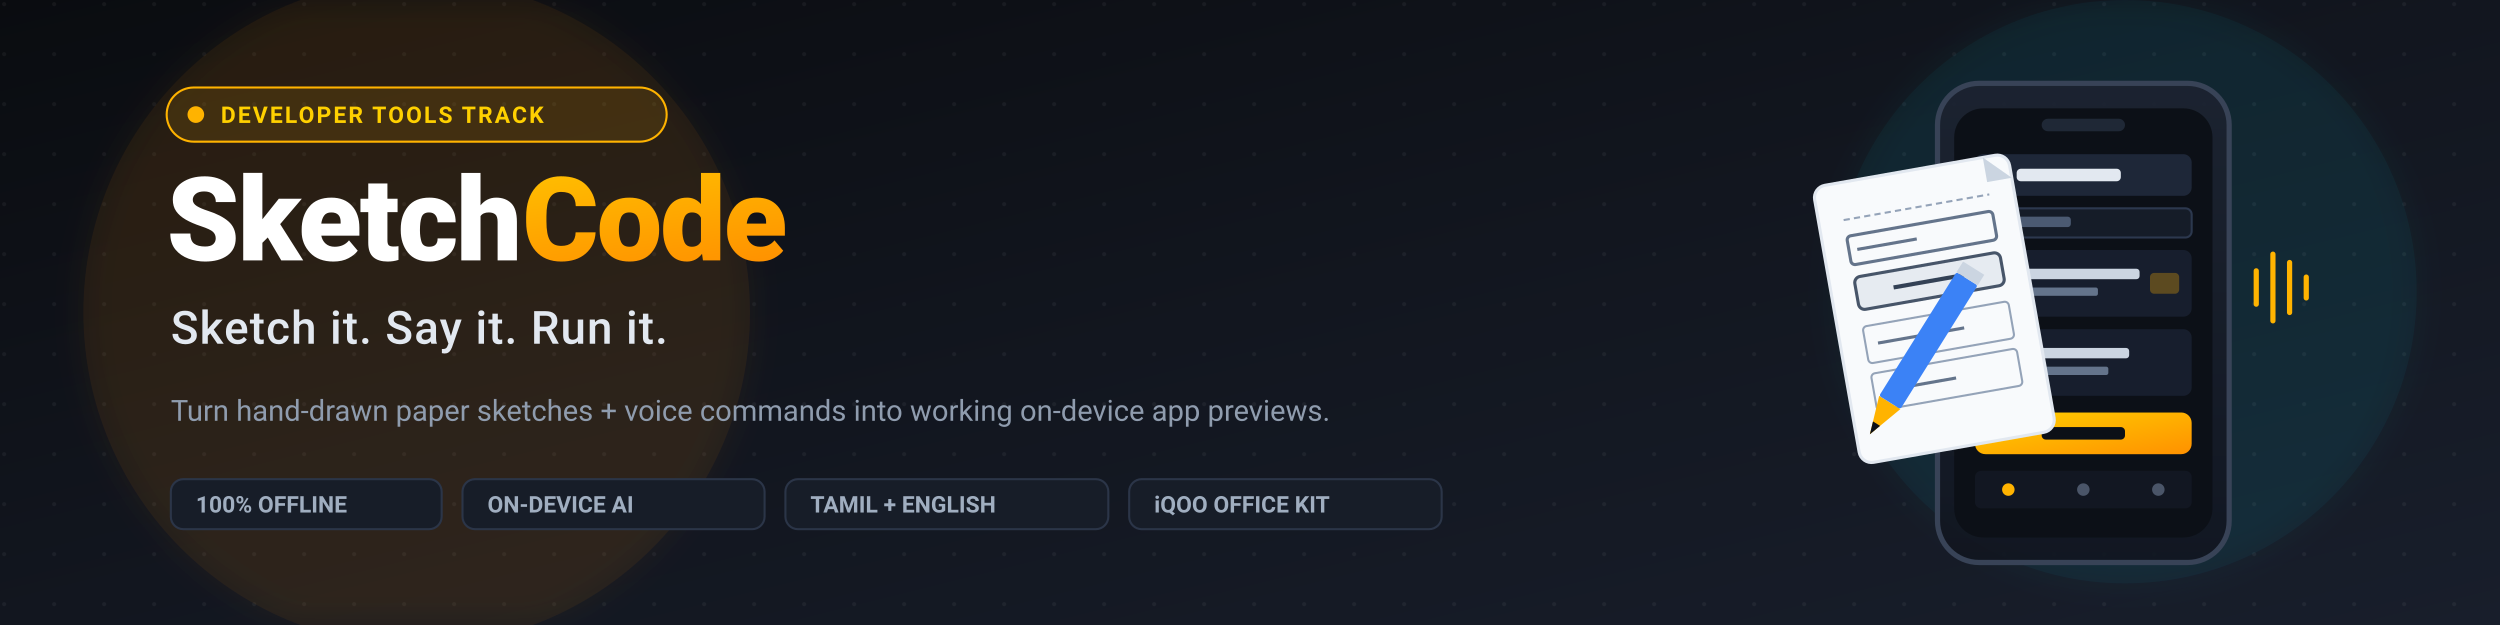
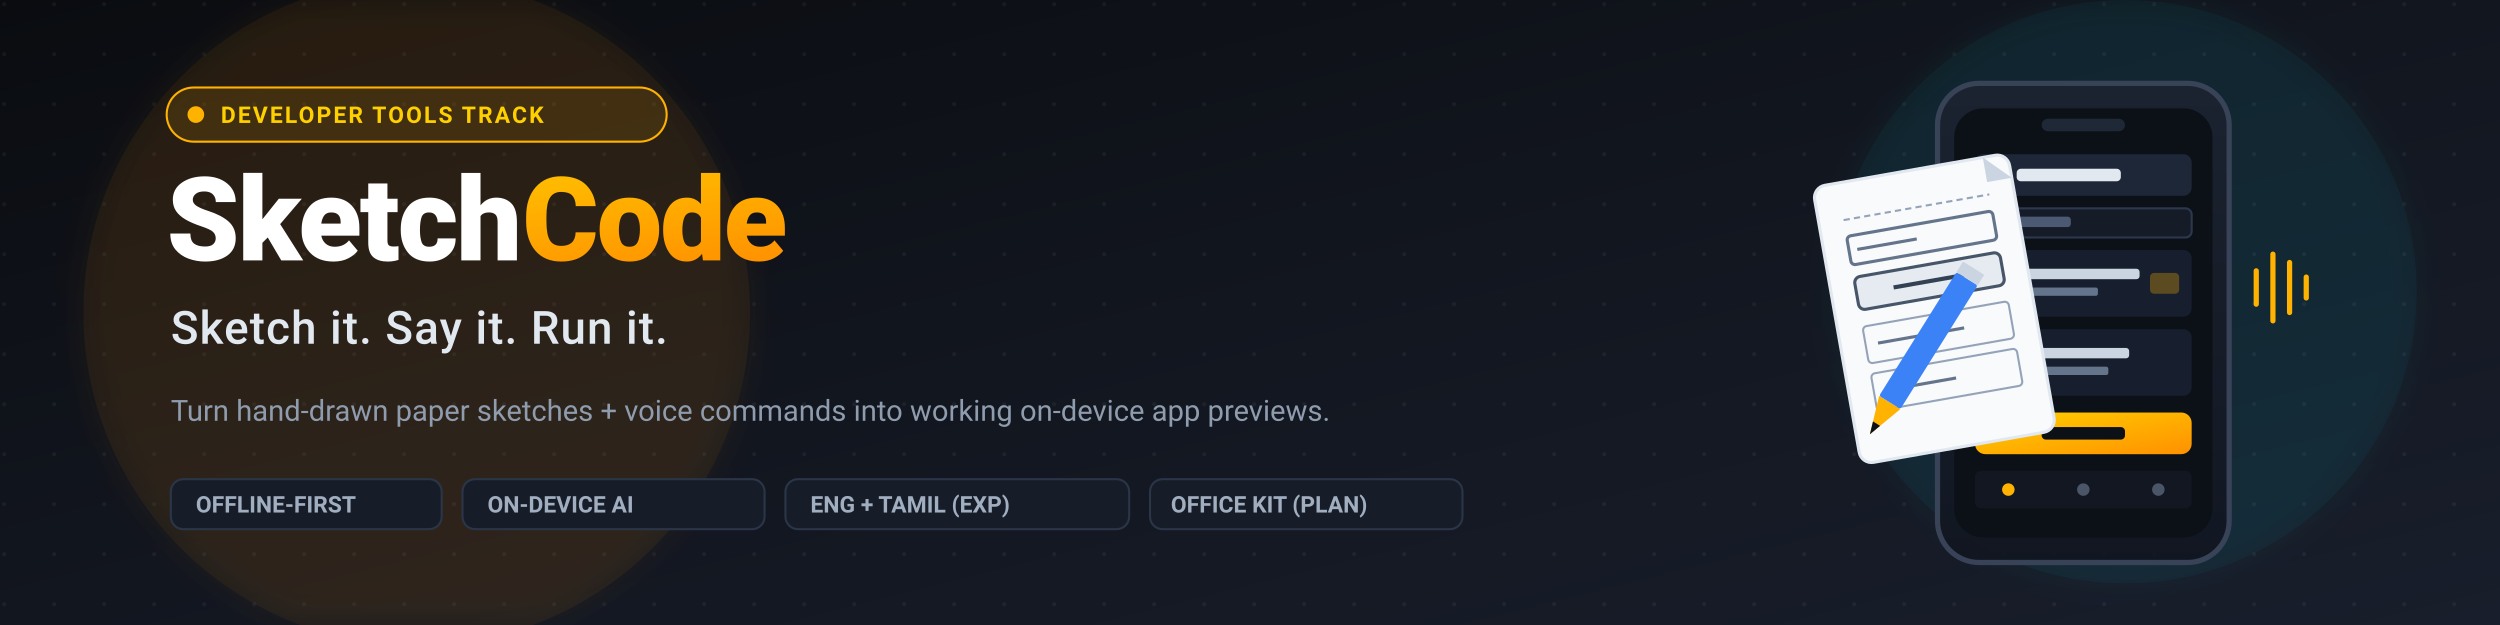
<svg xmlns="http://www.w3.org/2000/svg" viewBox="0 0 1200 300" width="1200" height="300">
  <defs>
    <linearGradient id="bgGrad" x1="0%" y1="0%" x2="100%" y2="100%">
      <stop offset="0%" stop-color="#0a0c10" />
      <stop offset="50%" stop-color="#12161f" />
      <stop offset="100%" stop-color="#181e2b" />
    </linearGradient>
    <linearGradient id="amberGrad" x1="0%" y1="0%" x2="100%" y2="100%">
      <stop offset="0%" stop-color="#FFD000" />
      <stop offset="100%" stop-color="#FF9100" />
    </linearGradient>
    <linearGradient id="cardGrad" x1="0%" y1="0%" x2="0%" y2="100%">
      <stop offset="0%" stop-color="#1c2230" stop-opacity="0.9" />
      <stop offset="100%" stop-color="#11151f" stop-opacity="0.9" />
    </linearGradient>
    <filter id="glow" x="-20%" y="-20%" width="140%" height="140%">
      <feGaussianBlur stdDeviation="8" result="blur" />
      <feComposite in="SourceGraphic" in2="blur" operator="over" />
    </filter>
    <pattern id="dotGrid" x="0" y="0" width="24" height="24" patternUnits="userSpaceOnUse">
      <circle cx="2" cy="2" r="1" fill="#ffffff" fill-opacity="0.05" />
    </pattern>
  </defs>
  <rect width="1200" height="300" fill="url(#bgGrad)" />
  <rect width="1200" height="300" fill="url(#dotGrid)" />
  <circle cx="200" cy="150" r="160" fill="#FF9100" fill-opacity="0.06" filter="url(#glow)" />
  <circle cx="1020" cy="140" r="140" fill="#00E5FF" fill-opacity="0.04" filter="url(#glow)" />
  <g transform="translate(80, 0)">
    <rect x="0" y="42" width="240" height="26" rx="13" fill="#FFB300" fill-opacity="0.12" stroke="#FFB300" stroke-width="1" />
    <circle cx="14" cy="55" r="4" fill="#FFB300" />
    <text x="26" y="59" fill="#FFD000" font-family="-apple-system, BlinkMacSystemFont, 'Segoe UI', Roboto, sans-serif" font-size="11" font-weight="700" letter-spacing="1">DEVELOPER TOOLS TRACK</text>
    <text x="0" y="125" fill="#FFFFFF" font-family="-apple-system, BlinkMacSystemFont, 'Segoe UI', Roboto, sans-serif" font-size="56" font-weight="900" letter-spacing="-1">
      Sketch<tspan fill="url(#amberGrad)">Code</tspan>
    </text>
    <text x="2" y="165" fill="#E2E8F0" font-family="-apple-system, BlinkMacSystemFont, 'Segoe UI', Roboto, sans-serif" font-size="22" font-weight="500" letter-spacing="0.5">
      Sketch it. Say it. Run it.
    </text>
    <text x="2" y="202" fill="#8F9CAE" font-family="-apple-system, BlinkMacSystemFont, 'Segoe UI', Roboto, sans-serif" font-size="14" font-weight="400">
      Turn hand-drawn paper sketches + voice commands into working on-device app previews.
    </text>
    <g transform="translate(2, 230)">
      <rect x="0" y="0" width="130" height="24" rx="6" fill="#171D28" stroke="#2B3548" stroke-width="1" />
-       <text x="12" y="16" fill="#A0AEC0" font-family="-apple-system, BlinkMacSystemFont, 'Segoe UI', Roboto, sans-serif" font-size="11" font-weight="600">100% OFFLINE</text>
+       <text x="12" y="16" fill="#A0AEC0" font-family="-apple-system, BlinkMacSystemFont, 'Segoe UI', Roboto, sans-serif" font-size="11" font-weight="600">OFFLINE-FIRST</text>
      <rect x="140" y="0" width="145" height="24" rx="6" fill="#171D28" stroke="#2B3548" stroke-width="1" />
      <text x="152" y="16" fill="#A0AEC0" font-family="-apple-system, BlinkMacSystemFont, 'Segoe UI', Roboto, sans-serif" font-size="11" font-weight="600">ON-DEVICE AI</text>
-       <rect x="295" y="0" width="155" height="24" rx="6" fill="#171D28" stroke="#2B3548" stroke-width="1" />
-       <text x="307" y="16" fill="#A0AEC0" font-family="-apple-system, BlinkMacSystemFont, 'Segoe UI', Roboto, sans-serif" font-size="11" font-weight="600">TAMIL + ENGLISH</text>
-       <rect x="460" y="0" width="150" height="24" rx="6" fill="#171D28" stroke="#2B3548" stroke-width="1" />
-       <text x="472" y="16" fill="#A0AEC0" font-family="-apple-system, BlinkMacSystemFont, 'Segoe UI', Roboto, sans-serif" font-size="11" font-weight="600">iQOO OFFICE KIT</text>
+       <rect x="295" y="0" width="165" height="24" rx="6" fill="#171D28" stroke="#2B3548" stroke-width="1" />
+       <text x="307" y="16" fill="#A0AEC0" font-family="-apple-system, BlinkMacSystemFont, 'Segoe UI', Roboto, sans-serif" font-size="11" font-weight="600">ENG + TAMIL (EXP)</text>
+       <rect x="470" y="0" width="150" height="24" rx="6" fill="#171D28" stroke="#2B3548" stroke-width="1" />
+       <text x="480" y="16" fill="#A0AEC0" font-family="-apple-system, BlinkMacSystemFont, 'Segoe UI', Roboto, sans-serif" font-size="11" font-weight="600">OFFICE KIT (PLAN)</text>
    </g>
  </g>
  <g transform="translate(860, 30)">
    <rect x="70" y="10" width="140" height="230" rx="20" fill="url(#cardGrad)" stroke="#384357" stroke-width="2.5" />
    <rect x="78" y="22" width="124" height="206" rx="14" fill="#0C1017" />
    <rect x="120" y="27" width="40" height="6" rx="3" fill="#1F2836" />
    <rect x="88" y="44" width="104" height="20" rx="4" fill="#1E2738" />
    <circle cx="98" cy="54" r="4" fill="#FFB300" />
    <rect x="108" y="51" width="50" height="6" rx="2" fill="#E2E8F0" />
    <rect x="88" y="70" width="104" height="14" rx="3" fill="#151C28" stroke="#2C384E" stroke-width="1" />
    <rect x="94" y="74" width="40" height="5" rx="1.5" fill="#4B5A72" />
    <rect x="88" y="90" width="104" height="32" rx="4" fill="#171E2D" />
    <circle cx="100" cy="106" r="6" fill="#243046" />
    <rect x="112" y="99" width="55" height="5" rx="1.5" fill="#CBD5E1" />
    <rect x="112" y="108" width="35" height="4" rx="1" fill="#64748B" />
    <rect x="172" y="101" width="14" height="10" rx="2" fill="#FFB300" fill-opacity="0.3" />
    <rect x="88" y="128" width="104" height="32" rx="4" fill="#171E2D" />
    <circle cx="100" cy="144" r="6" fill="#243046" />
    <rect x="112" y="137" width="50" height="5" rx="1.5" fill="#CBD5E1" />
    <rect x="112" y="146" width="40" height="4" rx="1" fill="#64748B" />
    <rect x="88" y="168" width="104" height="20" rx="5" fill="url(#amberGrad)" />
    <rect x="120" y="175" width="40" height="6" rx="2" fill="#0C1017" />
    <rect x="88" y="196" width="104" height="18" rx="3" fill="#121722" />
    <circle cx="104" cy="205" r="3" fill="#FFB300" />
    <circle cx="140" cy="205" r="3" fill="#4A5568" />
    <circle cx="176" cy="205" r="3" fill="#4A5568" />
    <g transform="translate(10, 60) rotate(-10)">
      <rect x="0" y="0" width="95" height="135" rx="6" fill="#F8FAFC" stroke="#E2E8F0" stroke-width="1.5" />
      <line x1="12" y1="18" x2="83" y2="18" stroke="#94A3B8" stroke-width="1" stroke-dasharray="3,2" />
      <rect x="12" y="26" width="71" height="14" rx="2" fill="none" stroke="#64748B" stroke-width="1.5" />
      <line x1="16" y1="33" x2="45" y2="33" stroke="#64748B" stroke-width="1.5" />
      <rect x="12" y="46" width="71" height="16" rx="3" fill="#CBD5E1" fill-opacity="0.4" stroke="#475569" stroke-width="1.5" />
      <line x1="30" y1="54" x2="65" y2="54" stroke="#334155" stroke-width="2" />
      <rect x="12" y="70" width="71" height="18" rx="2" fill="none" stroke="#94A3B8" stroke-width="1" />
      <line x1="18" y1="79" x2="60" y2="79" stroke="#64748B" stroke-width="1.5" />
      <rect x="12" y="93" width="71" height="18" rx="2" fill="none" stroke="#94A3B8" stroke-width="1" />
      <line x1="18" y1="102" x2="52" y2="102" stroke="#64748B" stroke-width="1.5" />
      <path d="M 83 0 L 95 12 L 83 12 Z" fill="#CBD5E1" />
    </g>
    <g transform="translate(42, 160) rotate(32)">
      <polygon points="0,0 12,0 6,18" fill="#FFB300" />
      <polygon points="4,12 8,12 6,18" fill="#0C1017" />
      <rect x="0" y="-70" width="12" height="70" rx="1" fill="#3B82F6" />
      <rect x="0" y="-76" width="12" height="6" fill="#CBD5E1" />
    </g>
    <g transform="translate(195, 80)">
      <line x1="28" y1="20" x2="28" y2="36" stroke="#FFB300" stroke-width="2.5" stroke-linecap="round" />
      <line x1="36" y1="12" x2="36" y2="44" stroke="#FFB300" stroke-width="2.5" stroke-linecap="round" />
      <line x1="44" y1="16" x2="44" y2="40" stroke="#FFB300" stroke-width="2.5" stroke-linecap="round" />
      <line x1="52" y1="23" x2="52" y2="33" stroke="#FFB300" stroke-width="2.5" stroke-linecap="round" />
    </g>
  </g>
</svg>
